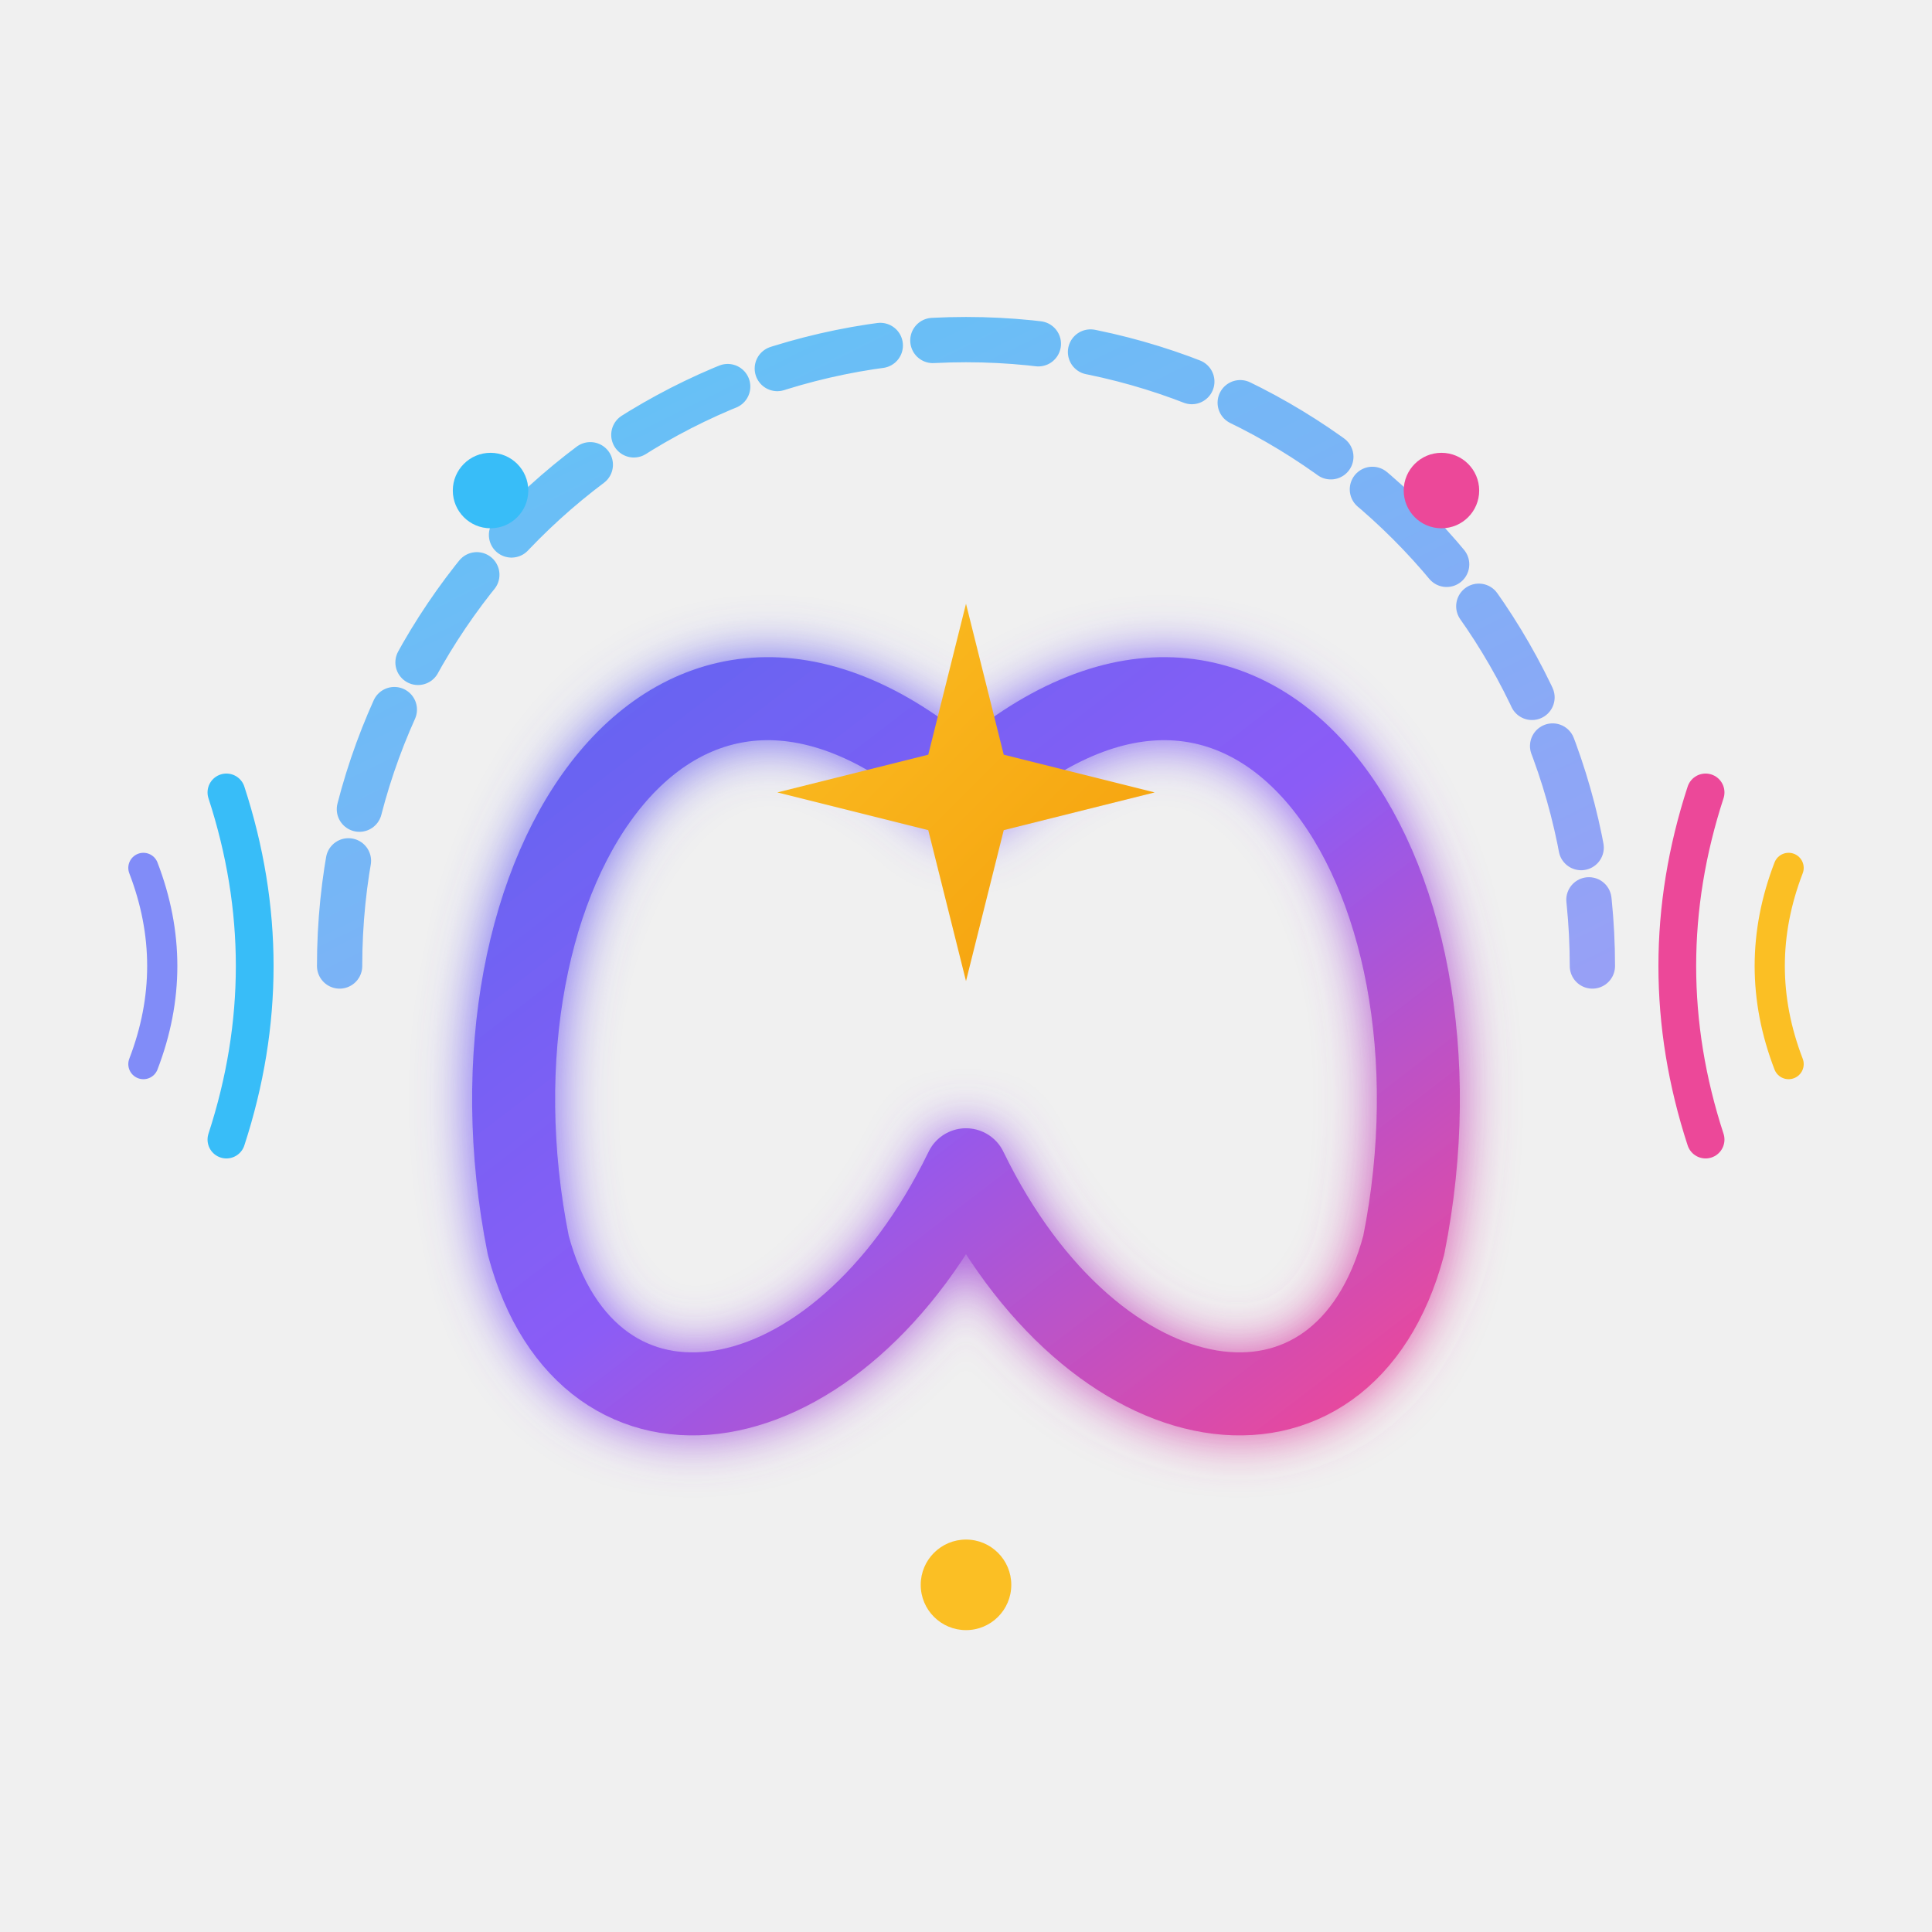
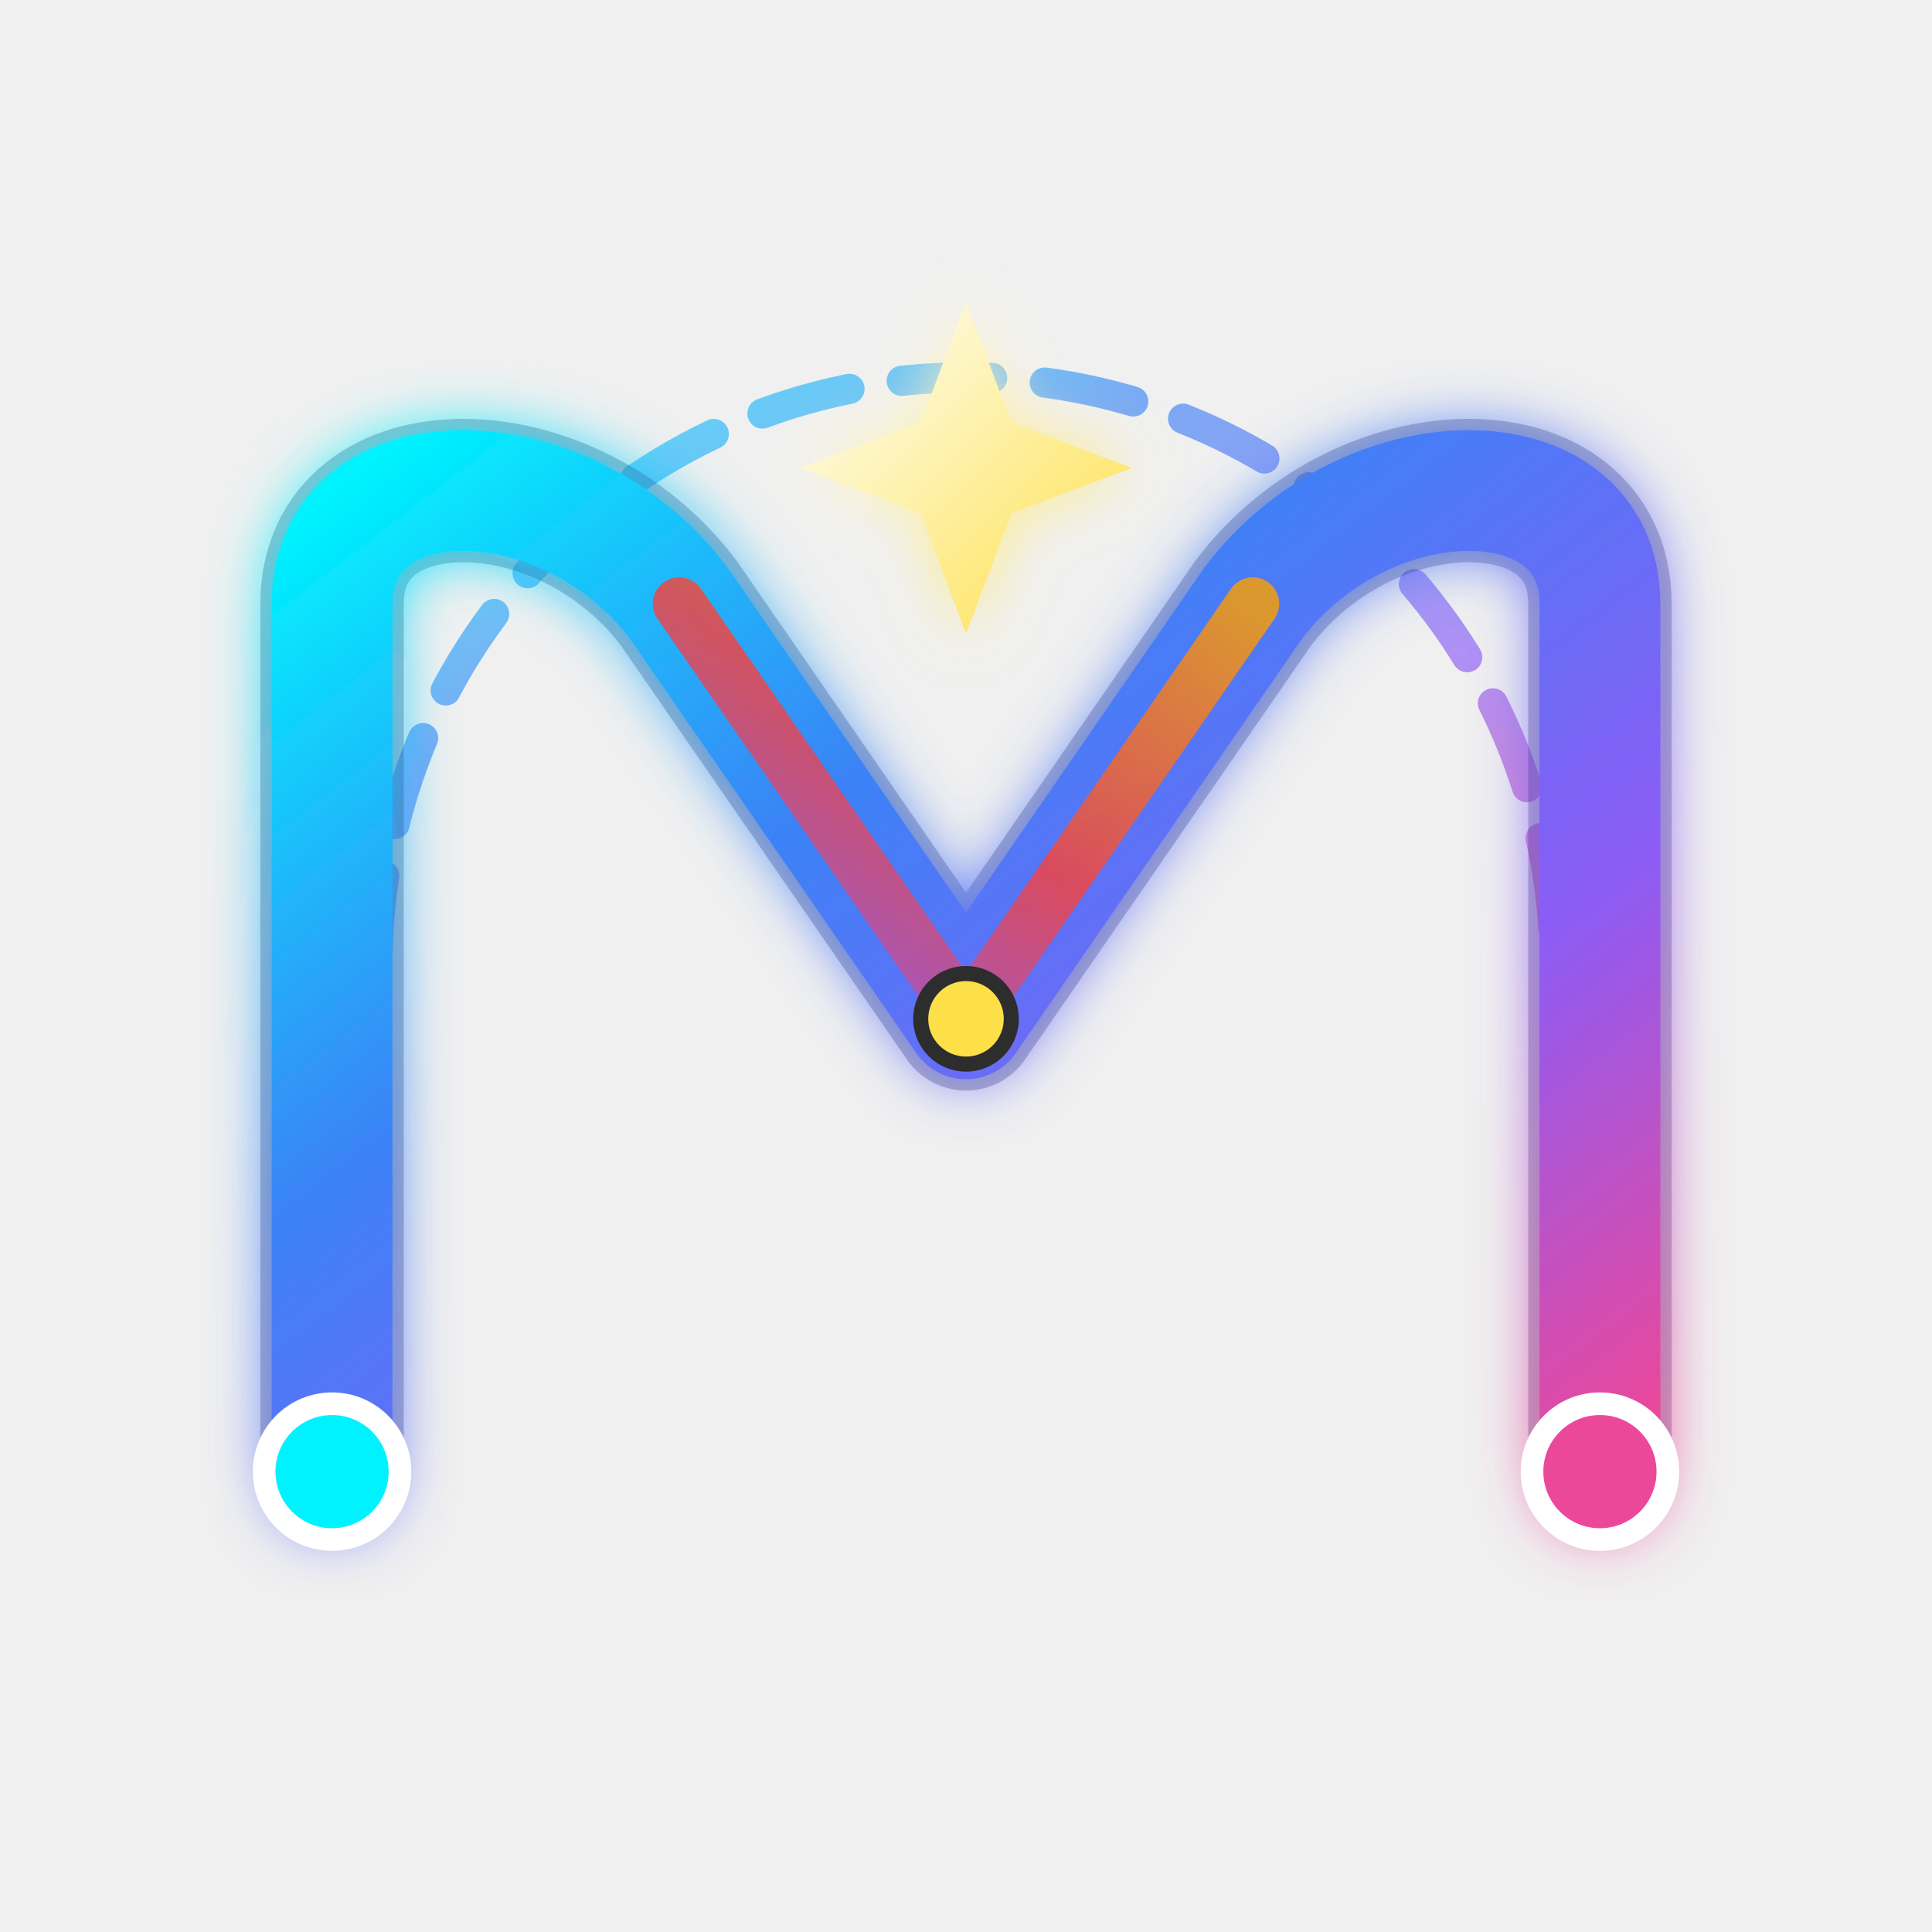
<svg xmlns="http://www.w3.org/2000/svg" viewBox="0 0 512 512" width="100%" height="100%">
  <defs>
-     <linearGradient id="neon-glow" x1="0%" y1="0%" x2="100%" y2="100%">
-       <stop offset="0%" stop-color="#6366F1" />
-       <stop offset="50%" stop-color="#8B5CF6" />
+     <linearGradient id="m-ribbon-primary" x1="0%" y1="0%" x2="100%" y2="100%">
+       <stop offset="0%" stop-color="#00F2FE" />
+       <stop offset="35%" stop-color="#3B82F6" />
+       <stop offset="70%" stop-color="#8B5CF6" />
      <stop offset="100%" stop-color="#EC4899" />
    </linearGradient>
-     <linearGradient id="cyan-spark" x1="0%" y1="0%" x2="100%" y2="100%">
-       <stop offset="0%" stop-color="#38BDF8" />
-       <stop offset="100%" stop-color="#818CF8" />
+     <linearGradient id="m-ribbon-secondary" x1="100%" y1="0%" x2="0%" y2="100%">
+       <stop offset="0%" stop-color="#F59E0B" />
+       <stop offset="50%" stop-color="#EF4444" />
+       <stop offset="100%" stop-color="#8B5CF6" />
    </linearGradient>
-     <linearGradient id="gold-bright" x1="0%" y1="0%" x2="100%" y2="100%">
-       <stop offset="0%" stop-color="#FBBF24" />
-       <stop offset="100%" stop-color="#F59E0B" />
+     <linearGradient id="spark-grad" x1="0%" y1="0%" x2="100%" y2="100%">
+       <stop offset="0%" stop-color="#FFFFFF" />
+       <stop offset="100%" stop-color="#FDE047" />
    </linearGradient>
-     <filter id="neon-filter" x="-20%" y="-20%" width="140%" height="140%">
-       <feGaussianBlur stdDeviation="7" result="blur" />
+     <filter id="neon-glow" x="-20%" y="-20%" width="140%" height="140%">
+       <feGaussianBlur stdDeviation="8" result="blur" />
      <feComposite in="SourceGraphic" in2="blur" operator="over" />
    </filter>
  </defs>
-   <path d="M 90 256 A 166 166 0 1 1 422 256" fill="none" stroke="url(#cyan-spark)" stroke-width="12" stroke-linecap="round" stroke-dasharray="28 14" opacity="0.8" />
-   <path d="M140 330 C120 230 180 140 256 210 C332 140 392 230 372 330 C356 390 290 380 256 310 C222 380 156 390 140 330 Z" fill="none" stroke="url(#neon-glow)" stroke-width="22" stroke-linecap="round" stroke-linejoin="round" filter="url(#neon-filter)" />
-   <path d="M256 160 L266 200 L306 210 L266 220 L256 260 L246 220 L206 210 L246 200 Z" fill="url(#gold-bright)" />
-   <path d="M 60 210 Q 75 256 60 302" fill="none" stroke="#38BDF8" stroke-width="10" stroke-linecap="round" />
-   <path d="M 38 230 Q 48 256 38 282" fill="none" stroke="#818CF8" stroke-width="8" stroke-linecap="round" />
-   <path d="M 452 210 Q 437 256 452 302" fill="none" stroke="#EC4899" stroke-width="10" stroke-linecap="round" />
-   <path d="M 474 230 Q 464 256 474 282" fill="none" stroke="#FBBF24" stroke-width="8" stroke-linecap="round" />
-   <circle cx="130" cy="130" r="10" fill="#38BDF8" />
-   <circle cx="382" cy="130" r="10" fill="#EC4899" />
-   <circle cx="256" cy="420" r="12" fill="#FBBF24" />
+   <path d="M 100 256 A 156 156 0 1 1 412 256" fill="none" stroke="url(#m-ribbon-primary)" stroke-width="8" stroke-linecap="round" stroke-dasharray="24 14" opacity="0.65" />
+   <path d="M 88 390 V 160 C 88 120, 150 120, 180 160 L 256 270 L 332 160 C 362 120, 424 120, 424 160 V 390" fill="none" stroke="#1E1B4B" stroke-width="38" stroke-linecap="round" stroke-linejoin="round" opacity="0.3" />
+   <path d="M 88 390 V 160 C 88 120, 150 120, 180 160 L 256 270 L 332 160 C 362 120, 424 120, 424 160 V 390" fill="none" stroke="url(#m-ribbon-primary)" stroke-width="32" stroke-linecap="round" stroke-linejoin="round" filter="url(#neon-glow)" />
+   <path d="M 180 160 L 256 270 L 332 160" fill="none" stroke="url(#m-ribbon-secondary)" stroke-width="14" stroke-linecap="round" stroke-linejoin="round" opacity="0.85" />
+   <g filter="url(#neon-glow)">
+     <path d="M 256 80 L 268 112 L 300 124 L 268 136 L 256 168 L 244 136 L 212 124 L 244 112 Z" fill="url(#spark-grad)" />
+   </g>
+   <circle cx="88" cy="390" r="18" fill="#00F2FE" stroke="#FFFFFF" stroke-width="6" />
+   <circle cx="424" cy="390" r="18" fill="#EC4899" stroke="#FFFFFF" stroke-width="6" />
+   <circle cx="256" cy="270" r="12" fill="#FDE047" stroke="#2D2D2D" stroke-width="4" />
</svg>
